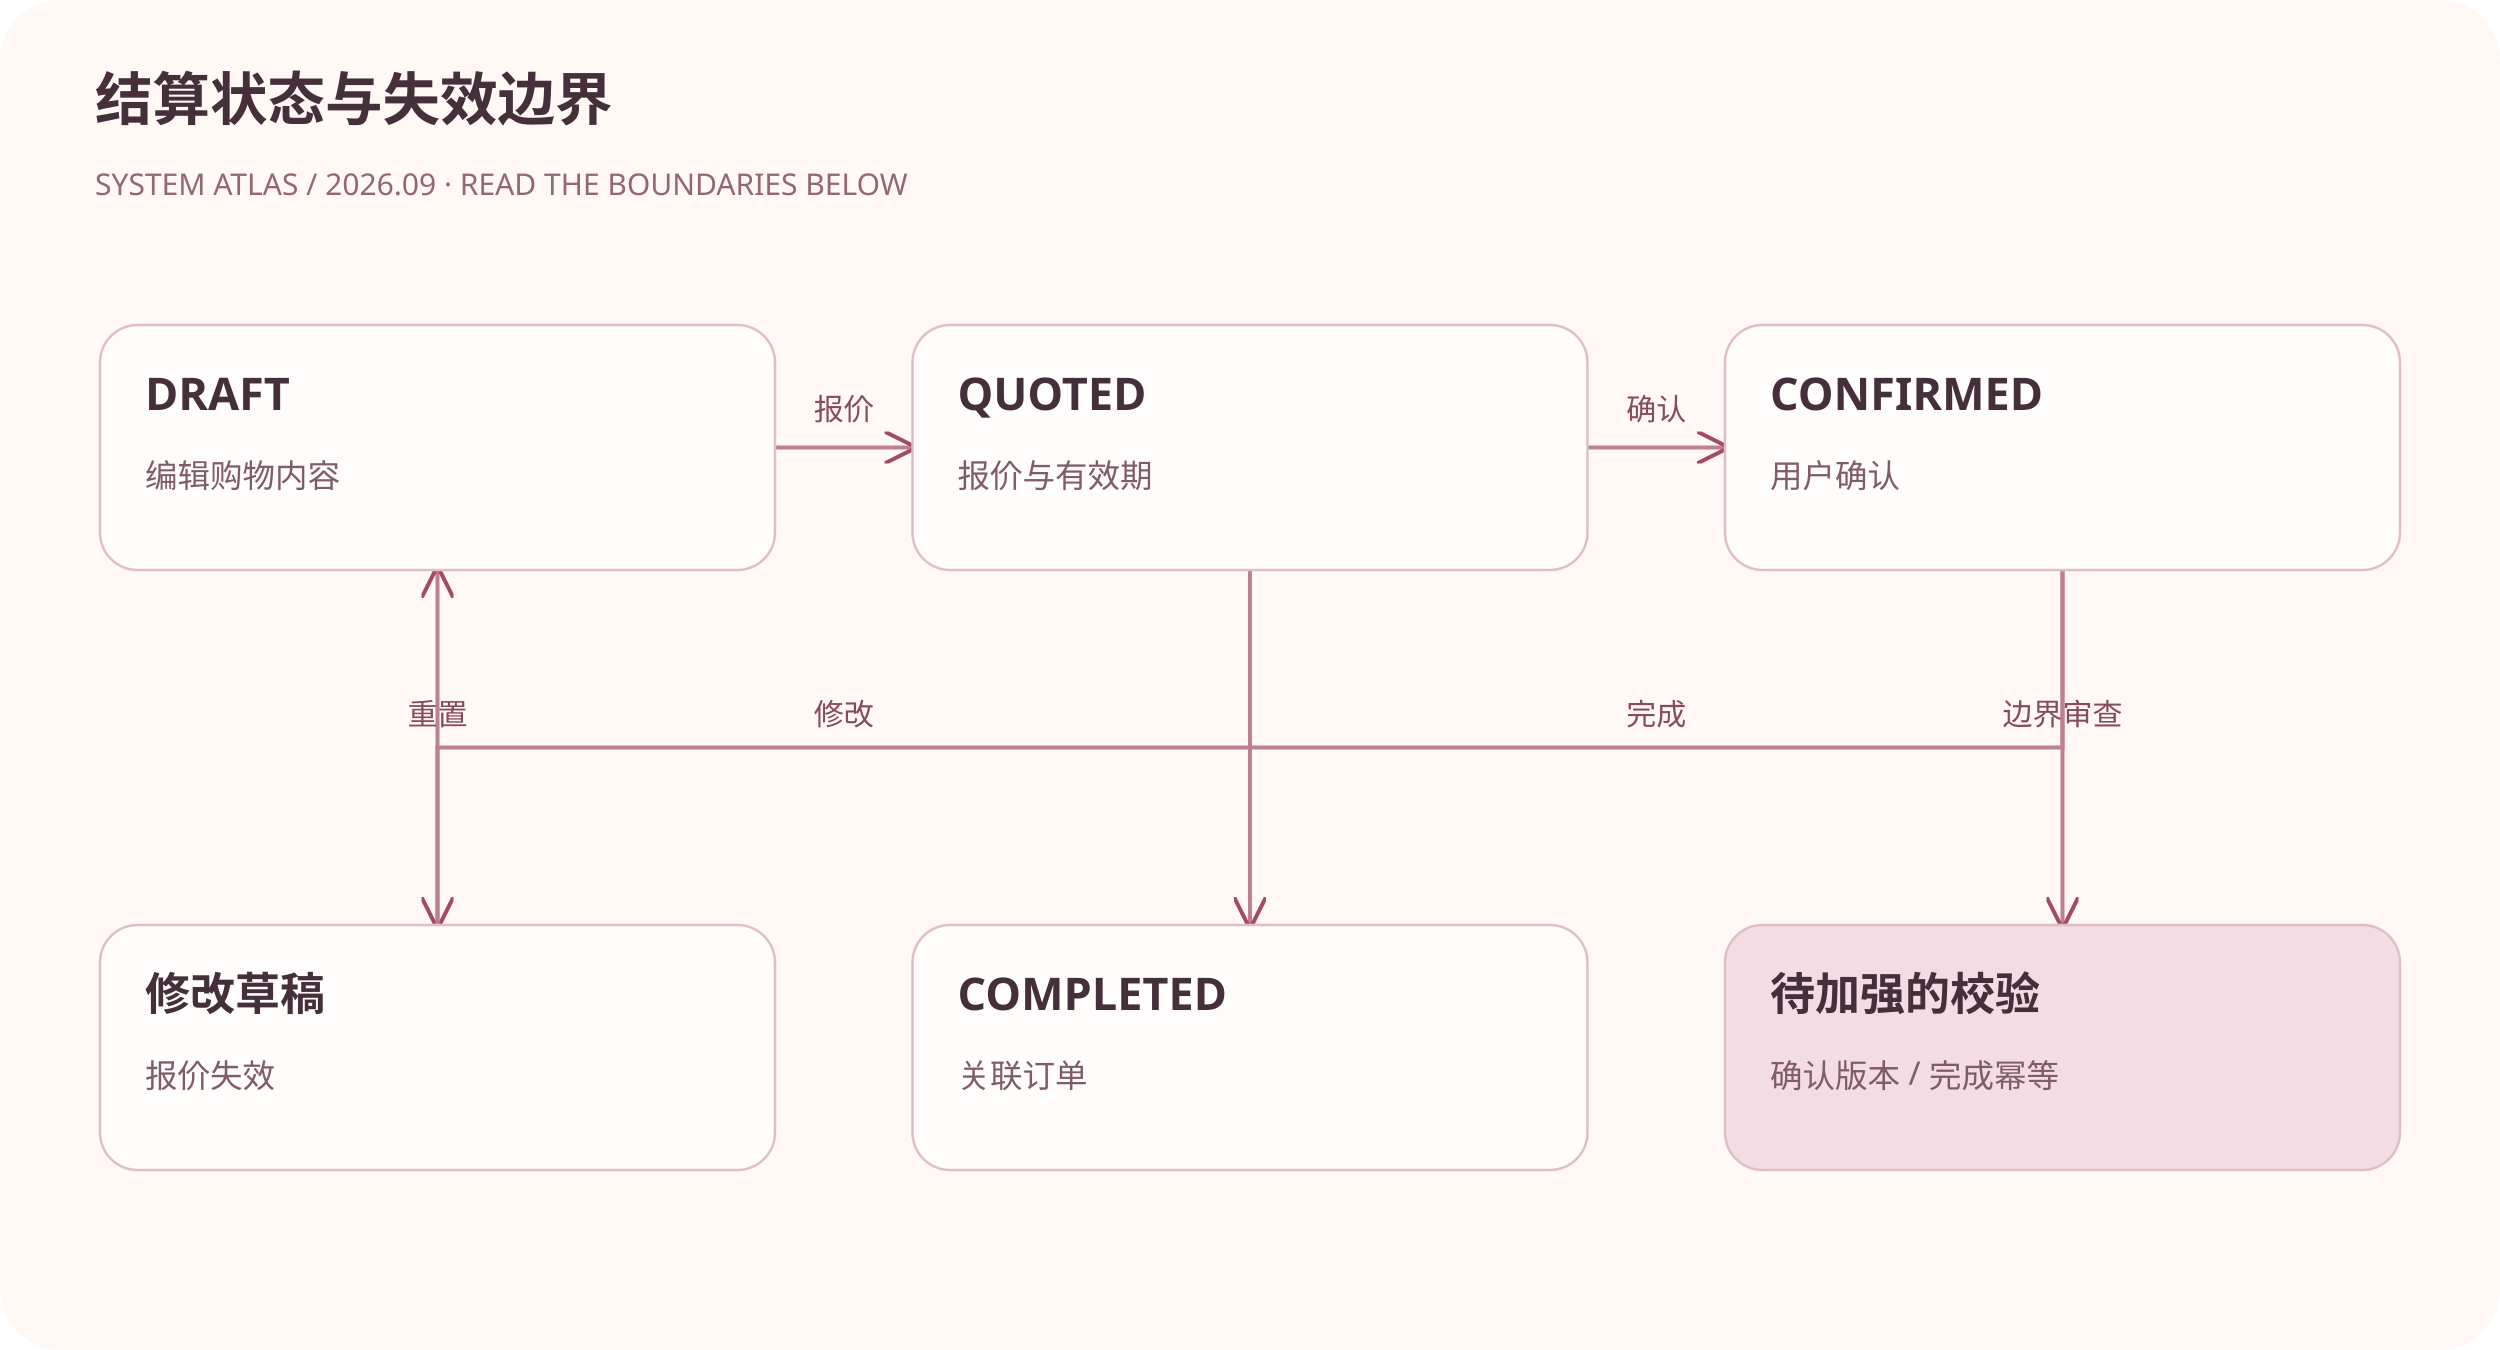
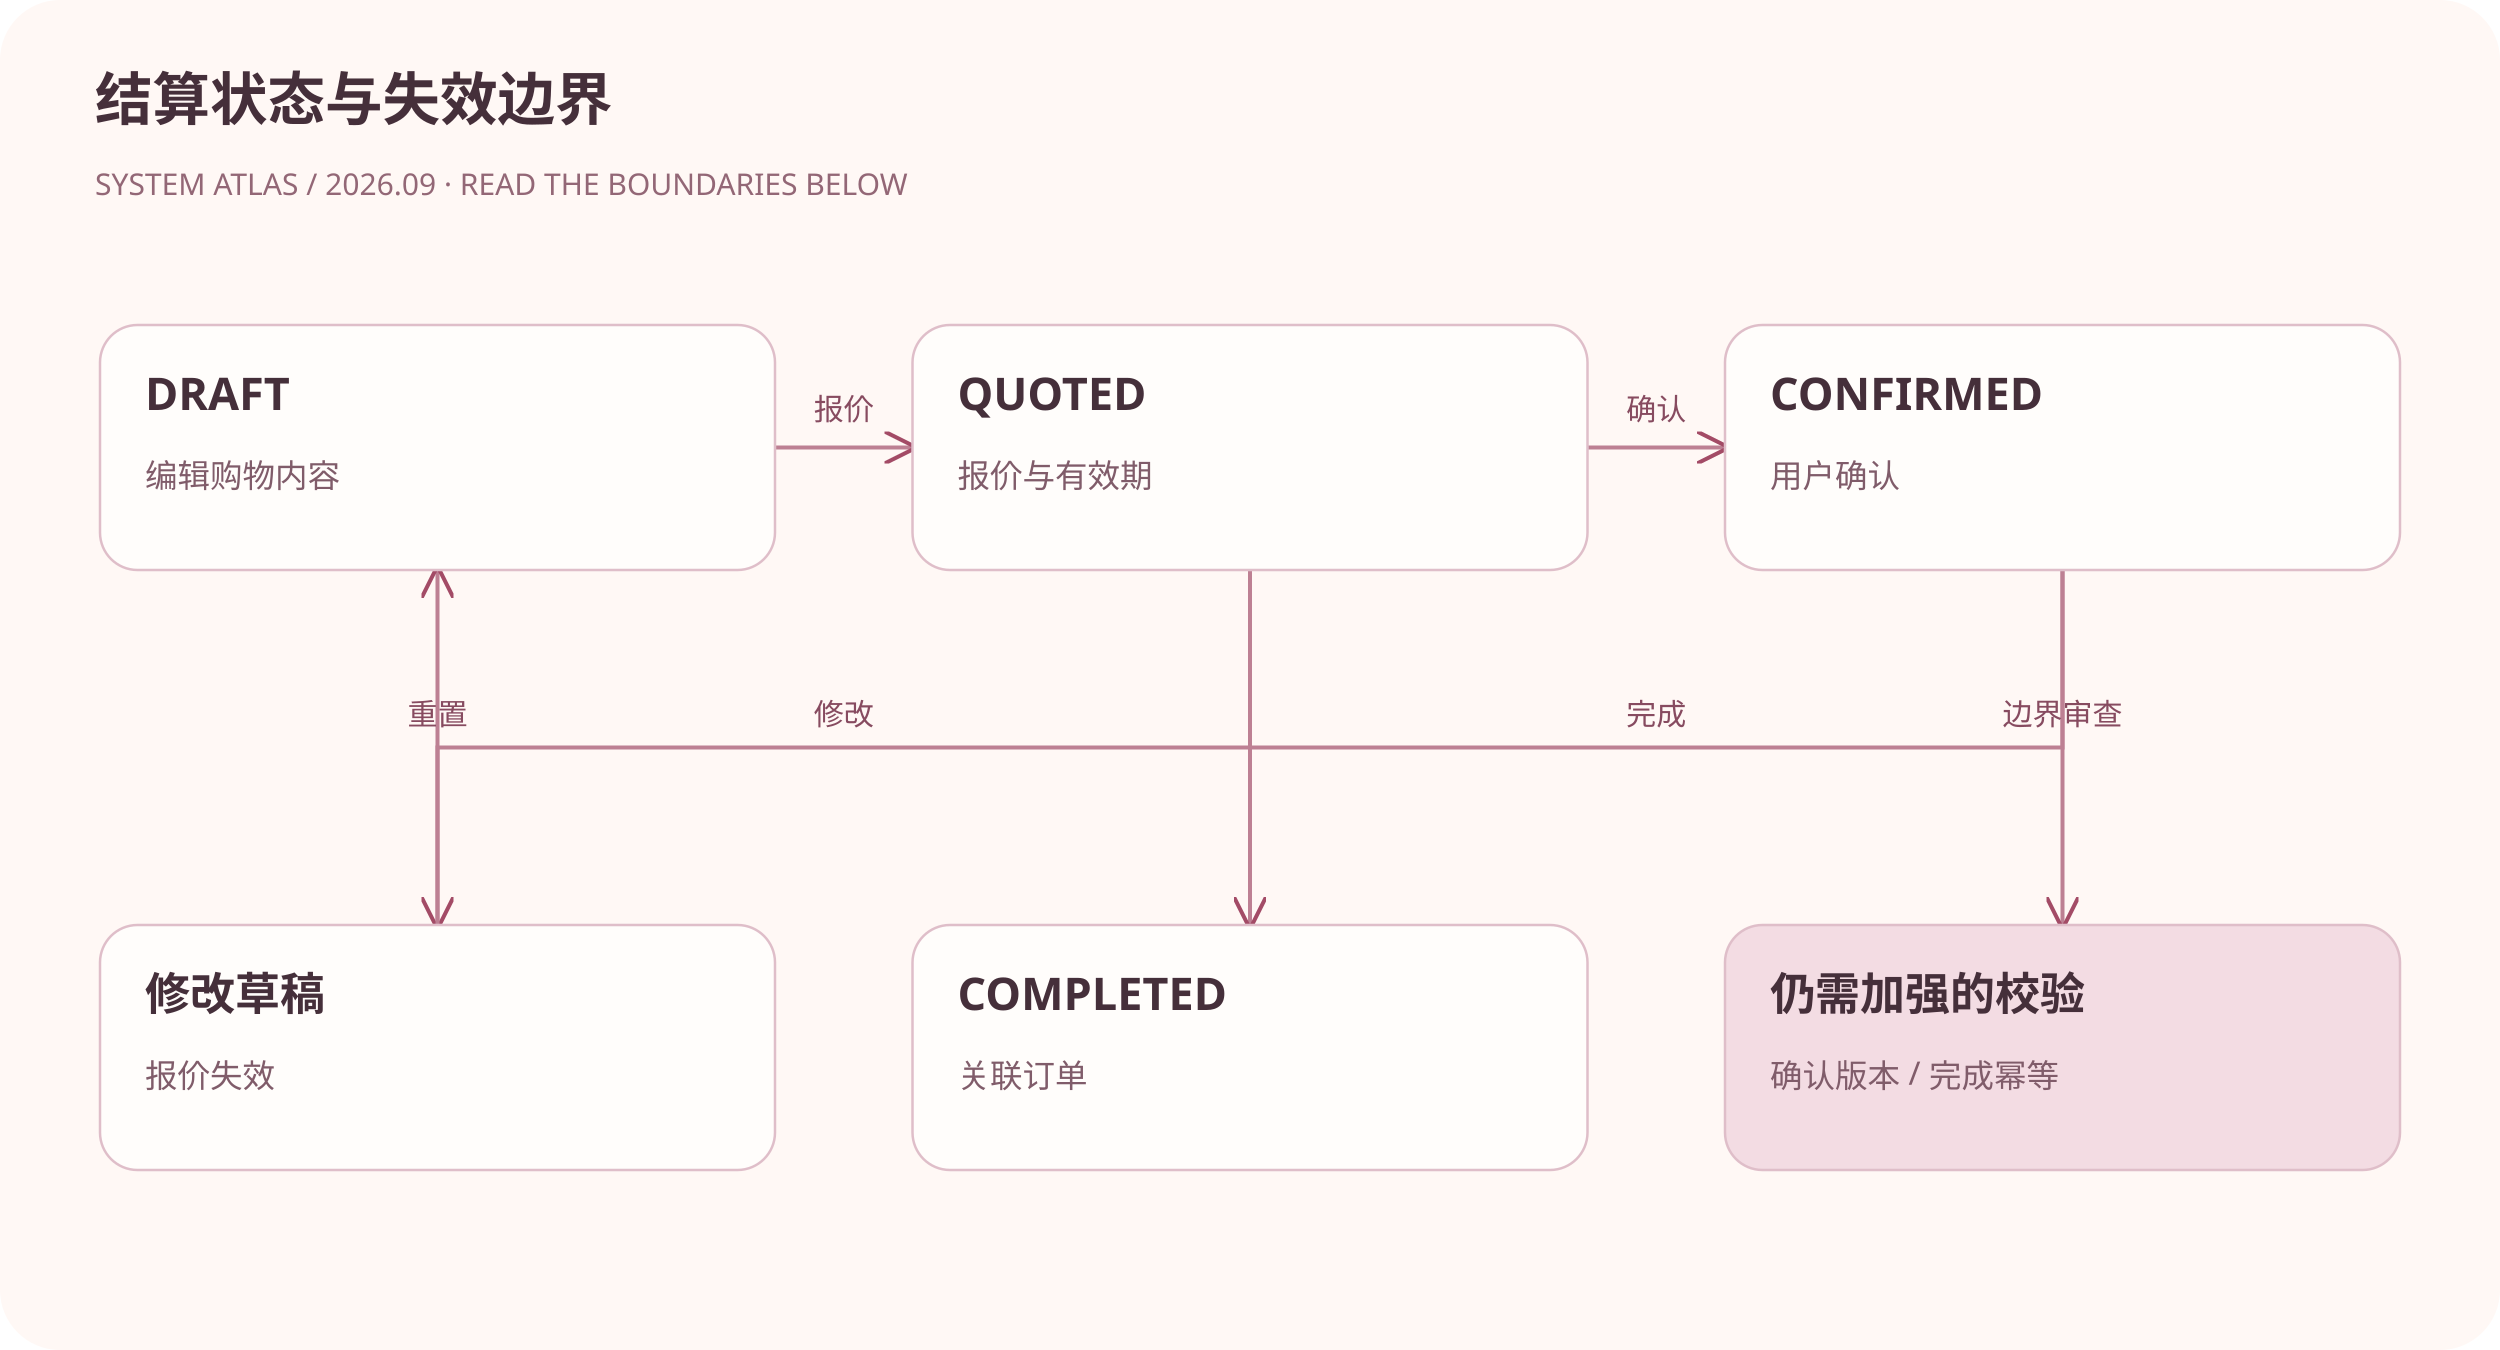
<svg xmlns="http://www.w3.org/2000/svg" width="1000" height="540" viewBox="0 0 1000 540" role="img" aria-labelledby="title desc">
  <defs>
    <marker id="arrow" markerWidth="8" markerHeight="8" refX="7" refY="4" orient="auto">
      <path d="M0 0 L8 4 L0 8" fill="none" stroke="#a34b66" />
    </marker>
  </defs>
  <rect width="1000" height="540" rx="24" fill="#fff8f5" />
  <g font-family="Segoe UI,Microsoft YaHei,sans-serif" fill="#452f3a">
    <text x="38" y="48" font-size="23" font-weight="600">结算状态与失效边界</text>
    <text x="38" y="78" font-size="12" fill="#936776">SYSTEM ATLAS / 2026.09 · READ THE BOUNDARIES BELOW</text>
    <path d="M310 179 H365" fill="none" stroke="#bd8093" stroke-width="1.6" marker-end="url(#arrow)" />
    <text x="337.5" y="168" text-anchor="middle" font-size="12" fill="#874b60">报价</text>
    <path d="M635 179 H690" fill="none" stroke="#bd8093" stroke-width="1.6" marker-end="url(#arrow)" />
    <text x="662.5" y="168" text-anchor="middle" font-size="12" fill="#874b60">确认</text>
    <path d="M825 228 V299.0 H500 V370" fill="none" stroke="#bd8093" stroke-width="1.6" marker-end="url(#arrow)" />
    <text x="662.5" y="290.0" text-anchor="middle" font-size="12" fill="#874b60">完成</text>
    <path d="M500 228 V299.0 H175 V370" fill="none" stroke="#bd8093" stroke-width="1.6" marker-end="url(#arrow)" />
    <text x="337.5" y="290.0" text-anchor="middle" font-size="12" fill="#874b60">修改</text>
    <path d="M175 370 V299.0 H175 V228" fill="none" stroke="#bd8093" stroke-width="1.6" marker-end="url(#arrow)" />
    <text x="175.0" y="290.0" text-anchor="middle" font-size="12" fill="#874b60">重置</text>
    <path d="M825 228 V299.0 H825 V370" fill="none" stroke="#bd8093" stroke-width="1.6" marker-end="url(#arrow)" />
    <text x="825.0" y="290.0" text-anchor="middle" font-size="12" fill="#874b60">边界审查</text>
    <rect x="40" y="130" width="270" height="98" rx="15" fill="#fffdfb" stroke="#dfbec9" />
    <text x="58" y="164" font-size="18" font-weight="600">DRAFT</text>
    <text x="58" y="195" font-size="13" fill="#805c6a">编辑购物内容</text>
    <rect x="365" y="130" width="270" height="98" rx="15" fill="#fffdfb" stroke="#dfbec9" />
    <text x="383" y="164" font-size="18" font-weight="600">QUOTED</text>
    <text x="383" y="195" font-size="13" fill="#805c6a">报价与有效期</text>
    <rect x="690" y="130" width="270" height="98" rx="15" fill="#fffdfb" stroke="#dfbec9" />
    <text x="708" y="164" font-size="18" font-weight="600">CONFIRMED</text>
    <text x="708" y="195" font-size="13" fill="#805c6a">用户确认</text>
    <rect x="40" y="370" width="270" height="98" rx="15" fill="#fffdfb" stroke="#dfbec9" />
    <text x="58" y="404" font-size="18" font-weight="600">修改草稿</text>
    <text x="58" y="435" font-size="13" fill="#805c6a">报价失效</text>
    <rect x="365" y="370" width="270" height="98" rx="15" fill="#fffdfb" stroke="#dfbec9" />
    <text x="383" y="404" font-size="18" font-weight="600">COMPLETED</text>
    <text x="383" y="435" font-size="13" fill="#805c6a">关联订单</text>
    <rect x="690" y="370" width="270" height="98" rx="15" fill="#f3dce3" stroke="#dfbec9" />
-     <text x="708" y="404" font-size="18" font-weight="600">待加强的校验</text>
+     <text x="708" y="404" font-size="18" font-weight="600">仍需加强的校验</text>
    <text x="708" y="435" font-size="13" fill="#805c6a">确认版本 / 完成幂等</text>
  </g>
</svg>
